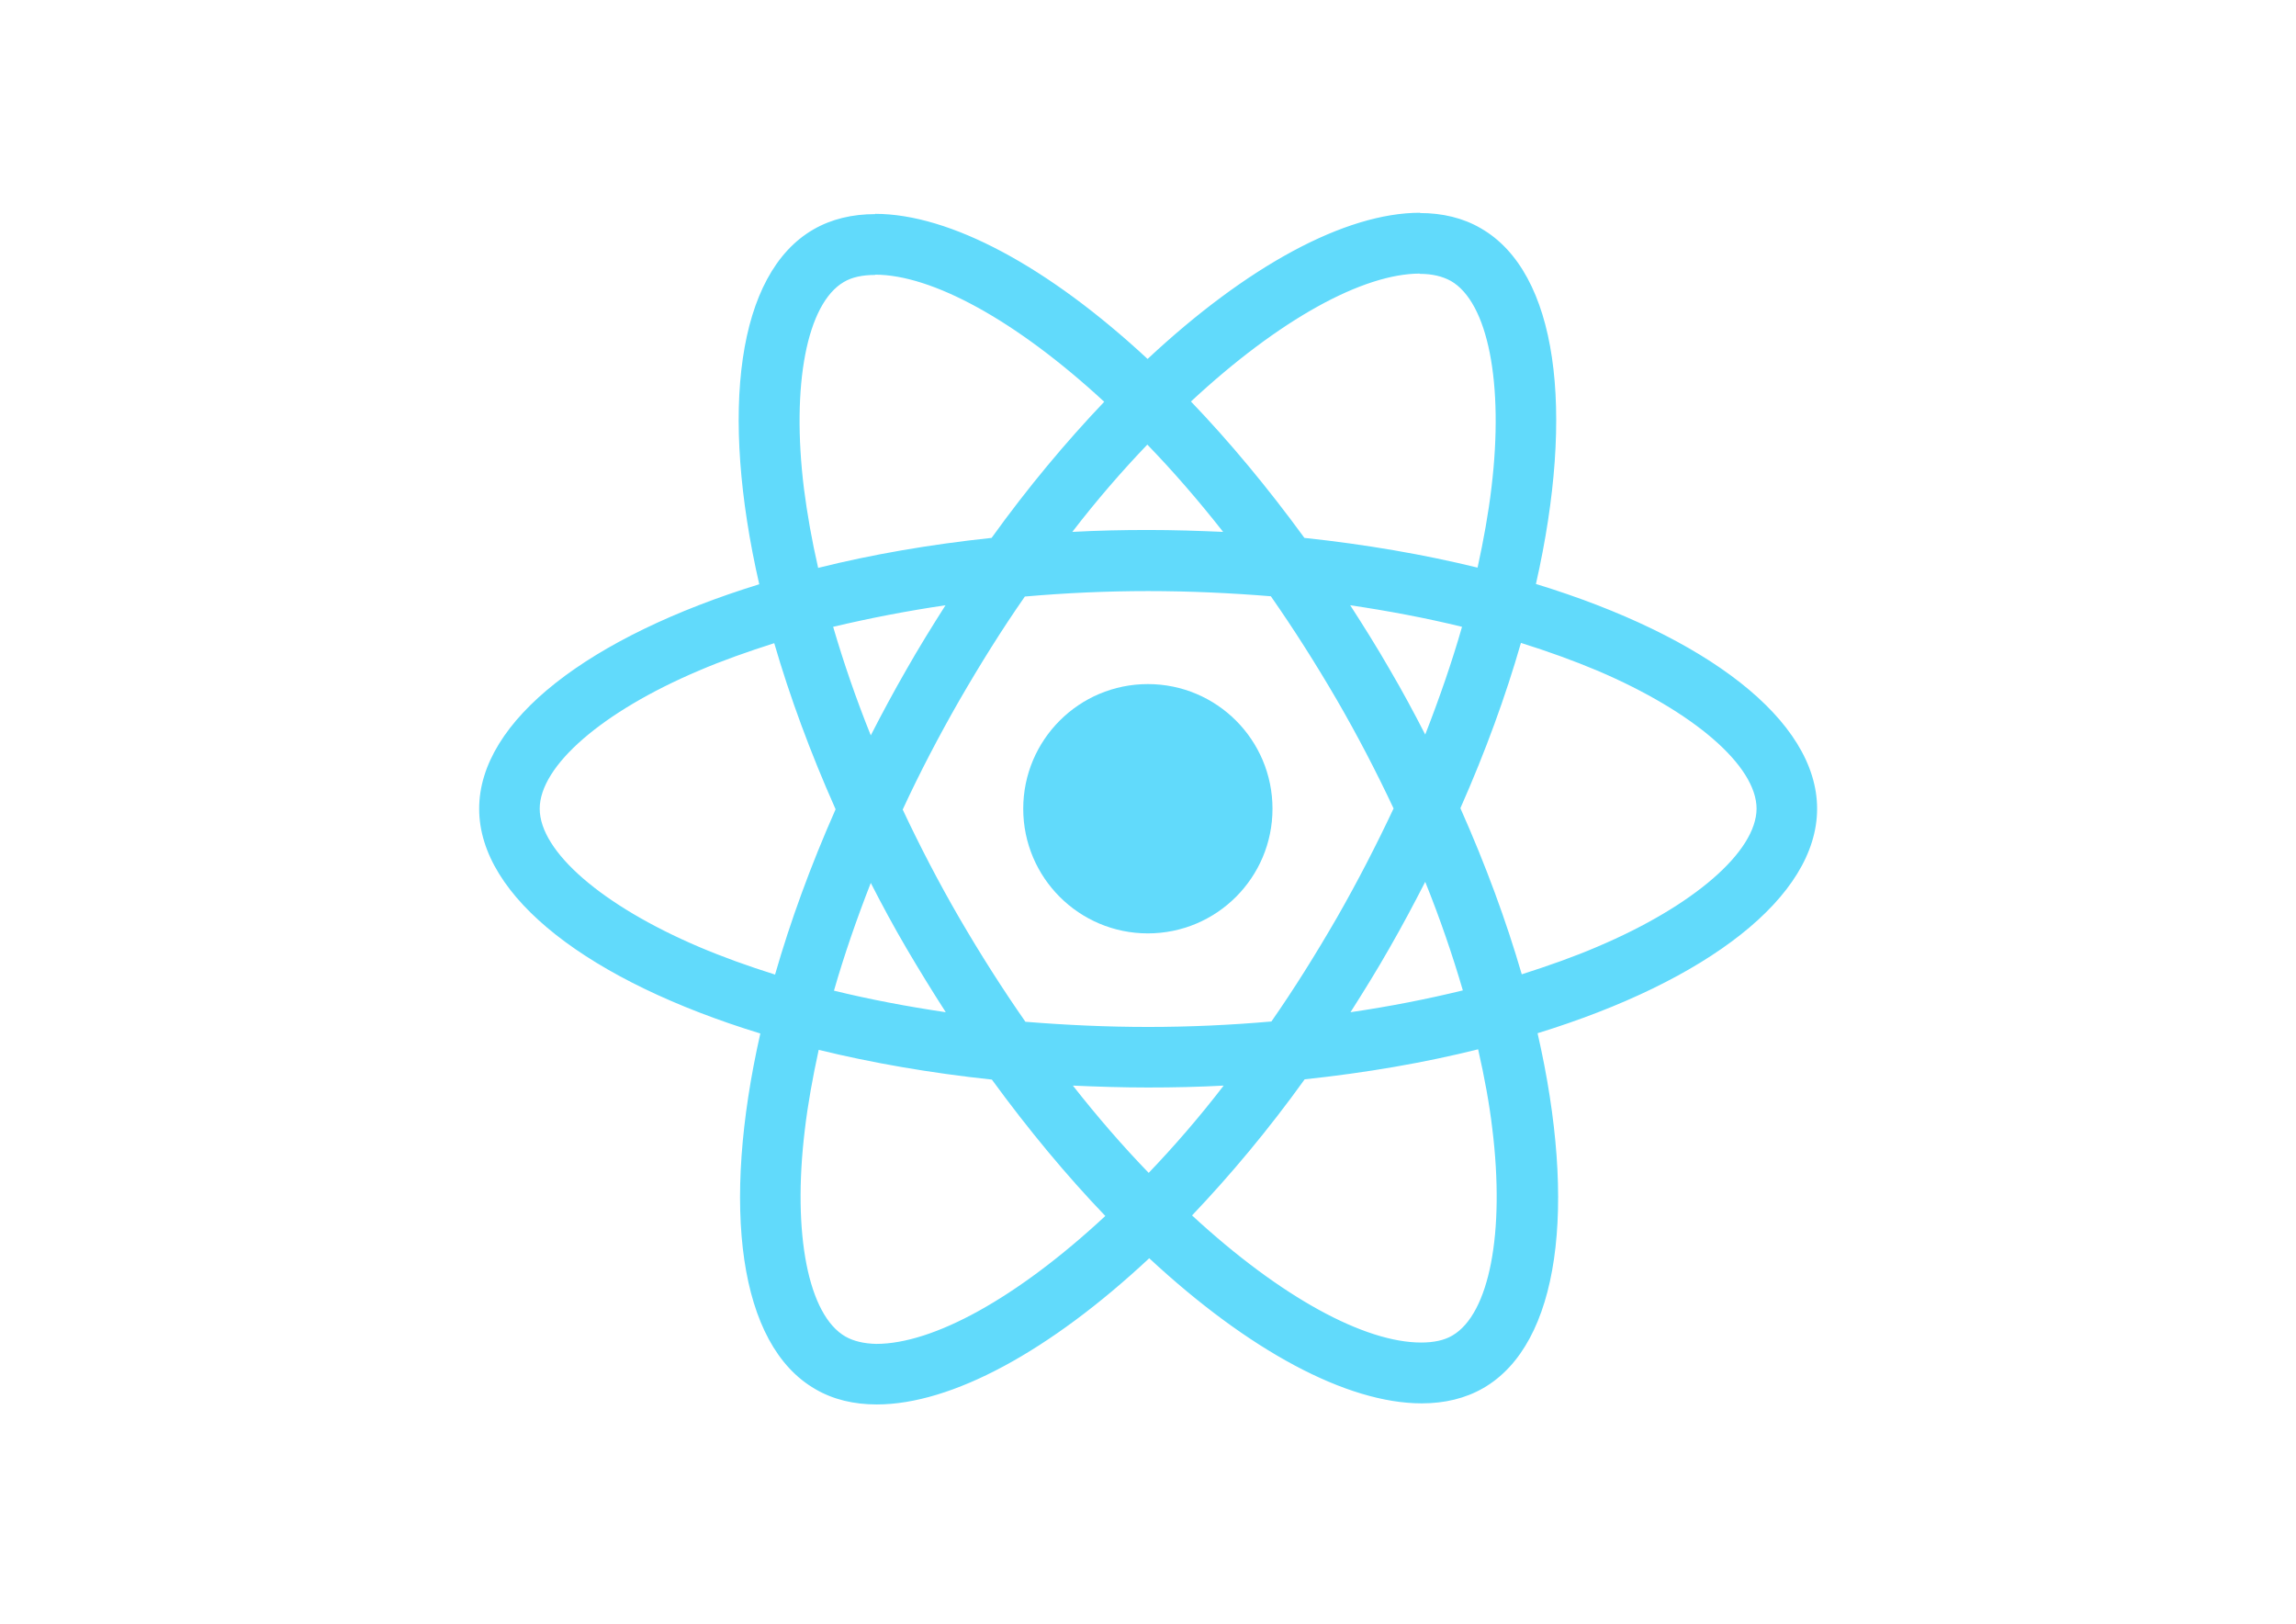
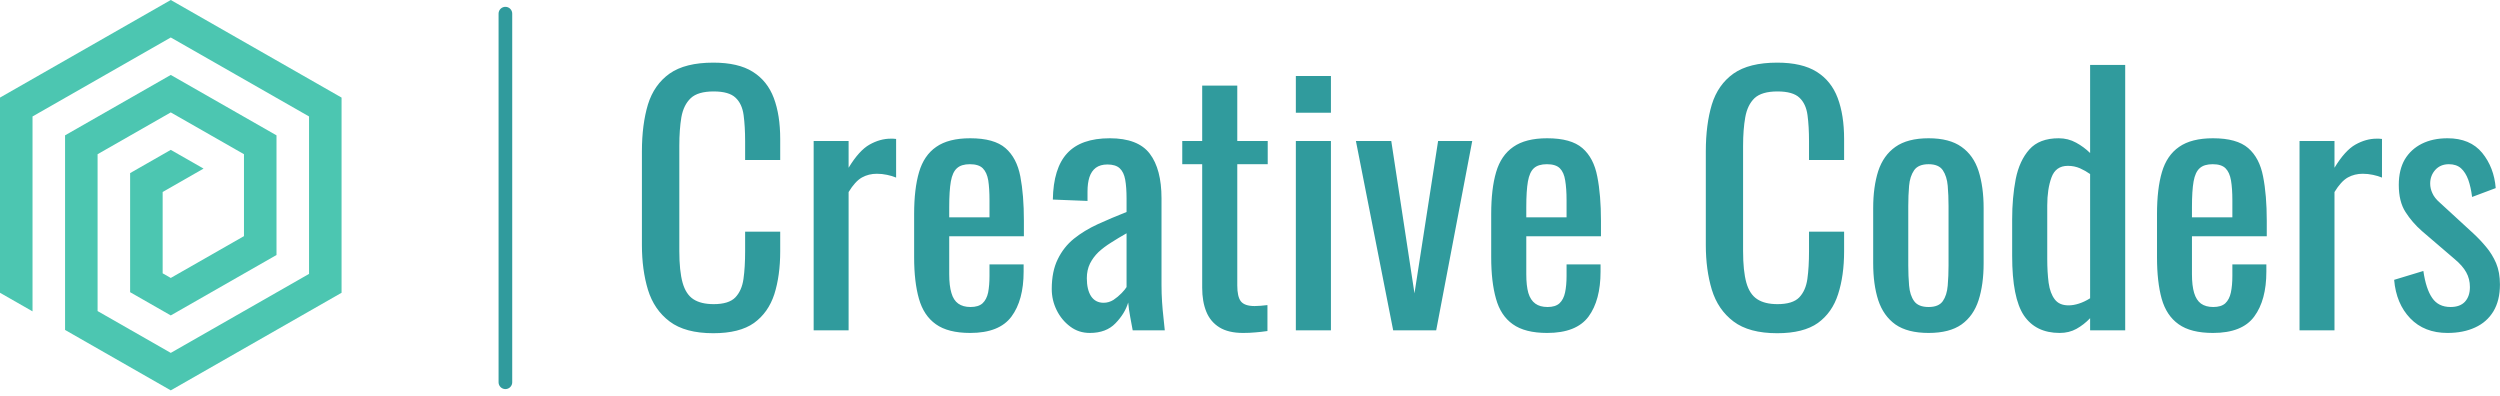
- <svg xmlns="http://www.w3.org/2000/svg" viewBox="0 0 841.9 595.3">
-   <g fill="#61DAFB">
-     <path d="M666.3 296.5c0-32.5-40.7-63.3-103.1-82.4 14.4-63.6 8-114.2-20.2-130.4-6.5-3.8-14.1-5.6-22.4-5.6v22.3c4.6 0 8.3.9 11.4 2.6 13.6 7.8 19.5 37.5 14.9 75.7-1.1 9.4-2.9 19.3-5.1 29.4-19.6-4.8-41-8.5-63.5-10.9-13.5-18.5-27.5-35.3-41.6-50 32.6-30.3 63.2-46.9 84-46.9V78c-27.5 0-63.5 19.6-99.9 53.6-36.4-33.8-72.4-53.2-99.9-53.2v22.3c20.7 0 51.4 16.5 84 46.6-14 14.7-28 31.4-41.3 49.9-22.6 2.4-44 6.1-63.6 11-2.3-10-4-19.7-5.2-29-4.7-38.2 1.1-67.9 14.6-75.8 3-1.8 6.9-2.6 11.5-2.6V78.5c-8.4 0-16 1.8-22.6 5.6-28.1 16.2-34.4 66.7-19.9 130.1-62.2 19.2-102.7 49.9-102.7 82.3 0 32.5 40.7 63.3 103.1 82.4-14.4 63.6-8 114.2 20.2 130.4 6.5 3.8 14.1 5.6 22.5 5.6 27.5 0 63.5-19.6 99.9-53.6 36.4 33.8 72.4 53.2 99.9 53.2 8.4 0 16-1.8 22.6-5.6 28.1-16.2 34.4-66.7 19.9-130.1 62-19.1 102.5-49.9 102.5-82.3zm-130.2-66.7c-3.7 12.9-8.3 26.2-13.5 39.5-4.1-8-8.4-16-13.1-24-4.6-8-9.5-15.8-14.4-23.4 14.2 2.1 27.9 4.7 41 7.9zm-45.8 106.5c-7.8 13.5-15.8 26.3-24.1 38.2-14.9 1.3-30 2-45.2 2-15.1 0-30.2-.7-45-1.9-8.3-11.9-16.4-24.6-24.2-38-7.6-13.1-14.5-26.4-20.8-39.8 6.2-13.4 13.2-26.8 20.7-39.9 7.8-13.5 15.8-26.3 24.1-38.2 14.9-1.3 30-2 45.2-2 15.1 0 30.2.7 45 1.9 8.3 11.9 16.4 24.6 24.2 38 7.6 13.1 14.5 26.4 20.8 39.8-6.3 13.4-13.2 26.8-20.7 39.9zm32.3-13c5.4 13.4 10 26.8 13.8 39.8-13.1 3.2-26.9 5.9-41.2 8 4.9-7.7 9.8-15.6 14.4-23.7 4.6-8 8.9-16.1 13-24.1zM421.2 430c-9.3-9.6-18.6-20.3-27.8-32 9 .4 18.2.7 27.5.7 9.4 0 18.7-.2 27.8-.7-9 11.7-18.3 22.4-27.5 32zm-74.4-58.9c-14.2-2.1-27.9-4.7-41-7.9 3.7-12.9 8.3-26.2 13.5-39.5 4.1 8 8.4 16 13.1 24 4.7 8 9.5 15.8 14.4 23.4zM420.7 163c9.3 9.6 18.6 20.3 27.8 32-9-.4-18.2-.7-27.5-.7-9.4 0-18.7.2-27.8.7 9-11.7 18.3-22.4 27.5-32zm-74 58.9c-4.9 7.7-9.8 15.6-14.4 23.7-4.6 8-8.9 16-13 24-5.4-13.4-10-26.8-13.8-39.8 13.1-3.1 26.9-5.8 41.2-7.9zm-90.5 125.2c-35.4-15.1-58.3-34.9-58.3-50.6 0-15.7 22.9-35.6 58.3-50.6 8.6-3.7 18-7 27.7-10.1 5.7 19.6 13.2 40 22.5 60.9-9.2 20.8-16.6 41.1-22.2 60.6-9.9-3.1-19.3-6.5-28-10.2zM310 490c-13.6-7.8-19.5-37.5-14.9-75.7 1.1-9.4 2.9-19.3 5.1-29.4 19.6 4.8 41 8.5 63.5 10.9 13.5 18.5 27.5 35.3 41.6 50-32.6 30.3-63.2 46.9-84 46.9-4.5-.1-8.3-1-11.3-2.7zm237.2-76.2c4.7 38.2-1.1 67.9-14.6 75.8-3 1.8-6.9 2.6-11.5 2.6-20.7 0-51.4-16.5-84-46.6 14-14.7 28-31.4 41.3-49.9 22.6-2.4 44-6.1 63.6-11 2.3 10.1 4.1 19.8 5.2 29.1zm38.5-66.7c-8.6 3.7-18 7-27.7 10.1-5.7-19.6-13.2-40-22.5-60.9 9.2-20.8 16.6-41.1 22.2-60.6 9.9 3.1 19.3 6.5 28.1 10.2 35.4 15.1 58.3 34.9 58.3 50.6-.1 15.7-23 35.6-58.4 50.6zM320.8 78.4z" />
-     <circle cx="420.9" cy="296.5" r="45.7" />
-     <path d="M520.5 78.1z" />
+ <svg xmlns="http://www.w3.org/2000/svg" viewBox="0 0 183.124 29" width="183.124" height="29">
+   <g fill="#4cc6b1" color="#4cc6b1" transform="translate(0, 0) scale(0.5686275)">
+     <svg width="44.0" height="51.0" x="0.0" y="0.0" viewBox="0 0 44 51">
+       <path fill="currentColor" fill-rule="evenodd" d="M21.998 0L0 12.571v25.143l4.19 2.395V15.002L21.999 4.827 39.81 15.002v20.28L21.998 45.459l-9.427-5.388V19.865l9.427-5.386 9.43 5.386v10.553l-9.43 5.387-1.045-.597V24.73l5.268-3.012-4.223-2.413-5.236 2.994v15.34l5.236 2.993 13.62-7.784V17.435l-13.62-7.781-13.617 7.78v25.068l13.617 7.784L44 37.714V12.571z" />
+     </svg>
  </g>
+   <line x1="37.02" y1="1" x2="37.02" y2="28" stroke="#309b9d" stroke-linecap="round" />
+   <path fill="#309b9d" fill-rule="nonzero" d="M5.23 19.82L5.23 19.82Q3.17 19.82 2.03 18.96Q0.89 18.10 0.44 16.63Q0 15.17 0 13.37L0 13.37L0 6.50Q0 4.54 0.44 3.07Q0.89 1.61 2.03 0.80Q3.17 0 5.23 0L5.23 0Q7.06 0 8.12 0.67Q9.19 1.34 9.66 2.59Q10.13 3.84 10.13 5.59L10.13 5.59L10.13 7.13L7.56 7.13L7.56 5.76Q7.56 4.68 7.45 3.85Q7.34 3.02 6.86 2.57Q6.38 2.11 5.26 2.11L5.26 2.11Q4.10 2.11 3.58 2.60Q3.05 3.10 2.89 4.00Q2.74 4.90 2.74 6.10L2.74 6.10L2.74 13.80Q2.74 15.26 2.98 16.12Q3.22 16.97 3.77 17.33Q4.32 17.69 5.26 17.69L5.26 17.69Q6.36 17.69 6.84 17.20Q7.32 16.70 7.44 15.84Q7.56 14.98 7.56 13.82L7.56 13.82L7.56 12.38L10.13 12.38L10.13 13.82Q10.13 15.60 9.70 16.96Q9.26 18.31 8.21 19.07Q7.15 19.82 5.23 19.82ZM15.14 19.61L12.58 19.61L12.58 5.74L15.14 5.74L15.14 7.70Q15.91 6.43 16.68 6Q17.45 5.57 18.22 5.57L18.22 5.57Q18.31 5.57 18.40 5.57Q18.48 5.57 18.62 5.59L18.62 5.59L18.62 8.42Q18.34 8.30 17.96 8.22Q17.59 8.14 17.21 8.14L17.21 8.14Q16.61 8.14 16.12 8.41Q15.62 8.69 15.14 9.48L15.14 9.48L15.14 19.61ZM24.05 19.80L24.05 19.80Q22.42 19.80 21.53 19.16Q20.64 18.53 20.29 17.29Q19.94 16.06 19.94 14.26L19.94 14.26L19.94 11.09Q19.94 9.24 20.30 8.02Q20.66 6.79 21.56 6.17Q22.46 5.54 24.05 5.54L24.05 5.54Q25.80 5.54 26.63 6.26Q27.46 6.98 27.72 8.34Q27.98 9.70 27.98 11.59L27.98 11.59L27.98 12.72L22.51 12.72L22.51 15.50Q22.51 16.34 22.67 16.87Q22.82 17.40 23.17 17.65Q23.52 17.90 24.07 17.90L24.07 17.90Q24.65 17.90 24.95 17.63Q25.25 17.35 25.36 16.84Q25.46 16.32 25.46 15.62L25.46 15.62L25.46 14.78L27.96 14.78L27.96 15.31Q27.96 17.40 27.07 18.60Q26.18 19.80 24.05 19.80ZM22.51 10.58L22.51 11.33L25.46 11.33L25.46 10.08Q25.46 9.22 25.37 8.63Q25.27 8.04 24.97 7.74Q24.67 7.44 24.02 7.44L24.02 7.44Q23.40 7.44 23.08 7.73Q22.75 8.02 22.63 8.70Q22.51 9.38 22.51 10.58L22.51 10.58ZM32.81 19.80L32.81 19.80Q31.99 19.80 31.37 19.33Q30.74 18.86 30.38 18.13Q30.02 17.40 30.02 16.58L30.02 16.58Q30.02 15.29 30.46 14.40Q30.89 13.51 31.64 12.90Q32.40 12.29 33.40 11.83Q34.39 11.38 35.50 10.94L35.50 10.94L35.50 9.96Q35.50 9.12 35.40 8.57Q35.30 8.02 35.00 7.74Q34.70 7.46 34.10 7.46L34.10 7.46Q33.58 7.46 33.25 7.70Q32.93 7.94 32.78 8.39Q32.64 8.83 32.64 9.43L32.64 9.43L32.64 10.13L30.10 10.03Q30.14 7.73 31.15 6.64Q32.16 5.54 34.27 5.54L34.27 5.54Q36.34 5.54 37.20 6.67Q38.06 7.80 38.06 9.94L38.06 9.94L38.06 16.27Q38.06 16.92 38.10 17.52Q38.14 18.12 38.20 18.64Q38.26 19.15 38.30 19.61L38.30 19.61L35.95 19.61Q35.88 19.22 35.77 18.64Q35.66 18.05 35.62 17.57L35.62 17.57Q35.38 18.38 34.69 19.09Q34.01 19.80 32.81 19.80ZM33.82 17.59L33.82 17.59Q34.20 17.59 34.54 17.38Q34.87 17.16 35.14 16.88Q35.40 16.61 35.50 16.44L35.50 16.44L35.50 12.50Q34.90 12.84 34.37 13.18Q33.84 13.51 33.44 13.88Q33.05 14.26 32.82 14.72Q32.59 15.19 32.59 15.79L32.59 15.79Q32.59 16.63 32.90 17.11Q33.22 17.59 33.82 17.59ZM44.04 19.80L44.04 19.80Q42.96 19.80 42.30 19.39Q41.64 18.98 41.34 18.24Q41.04 17.50 41.04 16.49L41.04 16.49L41.04 7.44L39.58 7.44L39.58 5.74L41.04 5.74L41.04 1.68L43.61 1.68L43.61 5.74L45.84 5.74L45.84 7.44L43.61 7.44L43.61 16.32Q43.61 17.14 43.87 17.48Q44.14 17.83 44.88 17.83L44.88 17.83Q45.07 17.83 45.32 17.81Q45.58 17.78 45.82 17.76L45.82 17.76L45.82 19.66Q45.34 19.73 44.93 19.76Q44.52 19.80 44.04 19.80ZM50.47 19.61L47.90 19.61L47.90 5.74L50.47 5.74L50.47 19.61ZM50.47 3.67L47.90 3.67L47.90 0.98L50.47 0.98L50.47 3.67ZM58.18 19.61L55.03 19.61L52.30 5.74L54.89 5.74L56.59 16.90L58.32 5.74L60.82 5.74L58.18 19.61ZM66.31 19.80L66.31 19.80Q64.68 19.80 63.79 19.16Q62.90 18.53 62.56 17.29Q62.21 16.06 62.21 14.26L62.21 14.26L62.21 11.09Q62.21 9.24 62.57 8.02Q62.93 6.79 63.83 6.17Q64.73 5.54 66.31 5.54L66.31 5.54Q68.06 5.54 68.89 6.26Q69.72 6.98 69.98 8.34Q70.25 9.70 70.25 11.59L70.25 11.59L70.25 12.72L64.78 12.72L64.78 15.50Q64.78 16.34 64.93 16.87Q65.09 17.40 65.44 17.65Q65.78 17.90 66.34 17.90L66.34 17.90Q66.91 17.90 67.21 17.63Q67.51 17.35 67.62 16.84Q67.73 16.32 67.73 15.62L67.73 15.62L67.73 14.78L70.22 14.78L70.22 15.31Q70.22 17.40 69.34 18.60Q68.45 19.80 66.31 19.80ZM64.78 10.58L64.78 11.33L67.73 11.33L67.73 10.08Q67.73 9.22 67.63 8.63Q67.54 8.04 67.24 7.74Q66.94 7.44 66.29 7.44L66.29 7.44Q65.66 7.44 65.34 7.73Q65.02 8.02 64.90 8.70Q64.78 9.38 64.78 10.58L64.78 10.58ZM83.16 19.82L83.16 19.82Q81.10 19.82 79.96 18.96Q78.82 18.10 78.37 16.63Q77.93 15.17 77.93 13.37L77.93 13.37L77.93 6.50Q77.93 4.54 78.37 3.07Q78.82 1.61 79.96 0.80Q81.10 0 83.16 0L83.16 0Q84.98 0 86.05 0.67Q87.12 1.34 87.59 2.59Q88.06 3.84 88.06 5.59L88.06 5.59L88.06 7.13L85.49 7.13L85.49 5.76Q85.49 4.68 85.38 3.85Q85.27 3.02 84.79 2.57Q84.31 2.11 83.18 2.11L83.18 2.11Q82.03 2.11 81.50 2.60Q80.98 3.10 80.82 4.00Q80.66 4.90 80.66 6.10L80.66 6.10L80.66 13.80Q80.66 15.26 80.90 16.12Q81.14 16.97 81.70 17.33Q82.25 17.69 83.18 17.69L83.18 17.69Q84.29 17.69 84.77 17.20Q85.25 16.70 85.37 15.84Q85.49 14.98 85.49 13.82L85.49 13.82L85.49 12.38L88.06 12.38L88.06 13.82Q88.06 15.60 87.62 16.96Q87.19 18.31 86.14 19.07Q85.08 19.82 83.16 19.82ZM94.25 19.80L94.25 19.80Q92.71 19.80 91.82 19.18Q90.94 18.55 90.56 17.40Q90.19 16.25 90.19 14.69L90.19 14.69L90.19 10.66Q90.19 9.10 90.56 7.94Q90.94 6.79 91.82 6.17Q92.71 5.54 94.25 5.54L94.25 5.54Q95.78 5.54 96.66 6.17Q97.54 6.79 97.91 7.94Q98.28 9.10 98.28 10.66L98.28 10.66L98.28 14.69Q98.28 16.25 97.91 17.40Q97.54 18.55 96.66 19.18Q95.78 19.80 94.25 19.80ZM94.25 17.90L94.25 17.90Q94.99 17.90 95.29 17.47Q95.59 17.04 95.65 16.33Q95.71 15.62 95.71 14.86L95.71 14.86L95.71 10.51Q95.71 9.72 95.65 9.02Q95.59 8.33 95.29 7.88Q94.99 7.44 94.25 7.44L94.25 7.44Q93.50 7.44 93.19 7.88Q92.88 8.33 92.82 9.02Q92.76 9.72 92.76 10.51L92.76 10.51L92.76 14.86Q92.76 15.62 92.82 16.33Q92.88 17.04 93.19 17.47Q93.50 17.90 94.25 17.90ZM103.85 19.80L103.85 19.80Q102.10 19.80 101.23 18.52Q100.37 17.23 100.37 14.16L100.37 14.16L100.37 11.47Q100.37 9.89 100.63 8.53Q100.90 7.18 101.63 6.36Q102.36 5.54 103.78 5.54L103.78 5.54Q104.47 5.54 105.05 5.86Q105.62 6.17 106.08 6.62L106.08 6.62L106.08 0.17L108.65 0.17L108.65 19.61L106.08 19.61L106.08 18.72Q105.62 19.20 105.08 19.50Q104.54 19.80 103.85 19.80ZM104.50 17.78L104.50 17.78Q104.86 17.78 105.26 17.65Q105.67 17.52 106.08 17.26L106.08 17.26L106.08 8.16Q105.74 7.92 105.34 7.74Q104.93 7.56 104.45 7.56L104.45 7.56Q103.56 7.56 103.25 8.41Q102.94 9.26 102.94 10.46L102.94 10.46L102.94 14.38Q102.94 15.34 103.04 16.12Q103.15 16.90 103.49 17.34Q103.82 17.78 104.50 17.78ZM115.08 19.80L115.08 19.80Q113.45 19.80 112.56 19.16Q111.67 18.53 111.32 17.29Q110.98 16.06 110.98 14.26L110.98 14.26L110.98 11.09Q110.98 9.24 111.34 8.02Q111.70 6.79 112.60 6.17Q113.50 5.54 115.08 5.54L115.08 5.54Q116.83 5.54 117.66 6.26Q118.49 6.98 118.75 8.34Q119.02 9.70 119.02 11.59L119.02 11.59L119.02 12.72L113.54 12.72L113.54 15.50Q113.54 16.34 113.70 16.87Q113.86 17.40 114.20 17.65Q114.55 17.90 115.10 17.90L115.10 17.90Q115.68 17.90 115.98 17.63Q116.28 17.35 116.39 16.84Q116.50 16.32 116.50 15.62L116.50 15.62L116.50 14.78L118.99 14.78L118.99 15.31Q118.99 17.40 118.10 18.60Q117.22 19.80 115.08 19.80ZM113.54 10.58L113.54 11.33L116.50 11.33L116.50 10.08Q116.50 9.22 116.40 8.63Q116.30 8.04 116.00 7.74Q115.70 7.44 115.06 7.44L115.06 7.44Q114.43 7.44 114.11 7.73Q113.78 8.02 113.66 8.70Q113.54 9.38 113.54 10.58L113.54 10.58ZM123.98 19.61L121.42 19.61L121.42 5.74L123.98 5.74L123.98 7.70Q124.75 6.43 125.52 6Q126.29 5.57 127.06 5.57L127.06 5.57Q127.15 5.57 127.24 5.57Q127.32 5.57 127.46 5.59L127.46 5.59L127.46 8.42Q127.18 8.30 126.80 8.22Q126.43 8.14 126.05 8.14L126.05 8.14Q125.45 8.14 124.96 8.41Q124.46 8.69 123.98 9.48L123.98 9.48L123.98 19.61ZM132.26 19.80L132.26 19.80Q130.56 19.80 129.53 18.73Q128.50 17.66 128.35 15.91L128.35 15.91L130.49 15.26Q130.68 16.58 131.14 17.24Q131.59 17.90 132.48 17.90L132.48 17.90Q133.18 17.90 133.54 17.51Q133.90 17.11 133.90 16.44L133.90 16.44Q133.90 15.84 133.63 15.36Q133.37 14.88 132.77 14.38L132.77 14.38L130.39 12.34Q129.67 11.71 129.18 10.94Q128.69 10.18 128.69 8.95L128.69 8.95Q128.69 7.85 129.13 7.09Q129.58 6.34 130.38 5.94Q131.18 5.54 132.26 5.54L132.26 5.54Q133.92 5.54 134.80 6.61Q135.67 7.68 135.79 9.19L135.79 9.19L134.06 9.84Q133.97 9.12 133.78 8.58Q133.58 8.04 133.25 7.74Q132.91 7.44 132.36 7.44L132.36 7.44Q131.74 7.44 131.36 7.86Q130.99 8.28 130.99 8.86L130.99 8.86Q130.99 9.22 131.15 9.56Q131.30 9.91 131.69 10.25L131.69 10.25L134.14 12.50Q134.64 12.96 135.08 13.49Q135.53 14.02 135.82 14.69Q136.10 15.36 136.10 16.25L136.10 16.25Q136.10 17.42 135.62 18.22Q135.14 19.01 134.28 19.40Q133.42 19.80 132.26 19.80Z" transform="translate(47.02, 4.588)" />
</svg>
